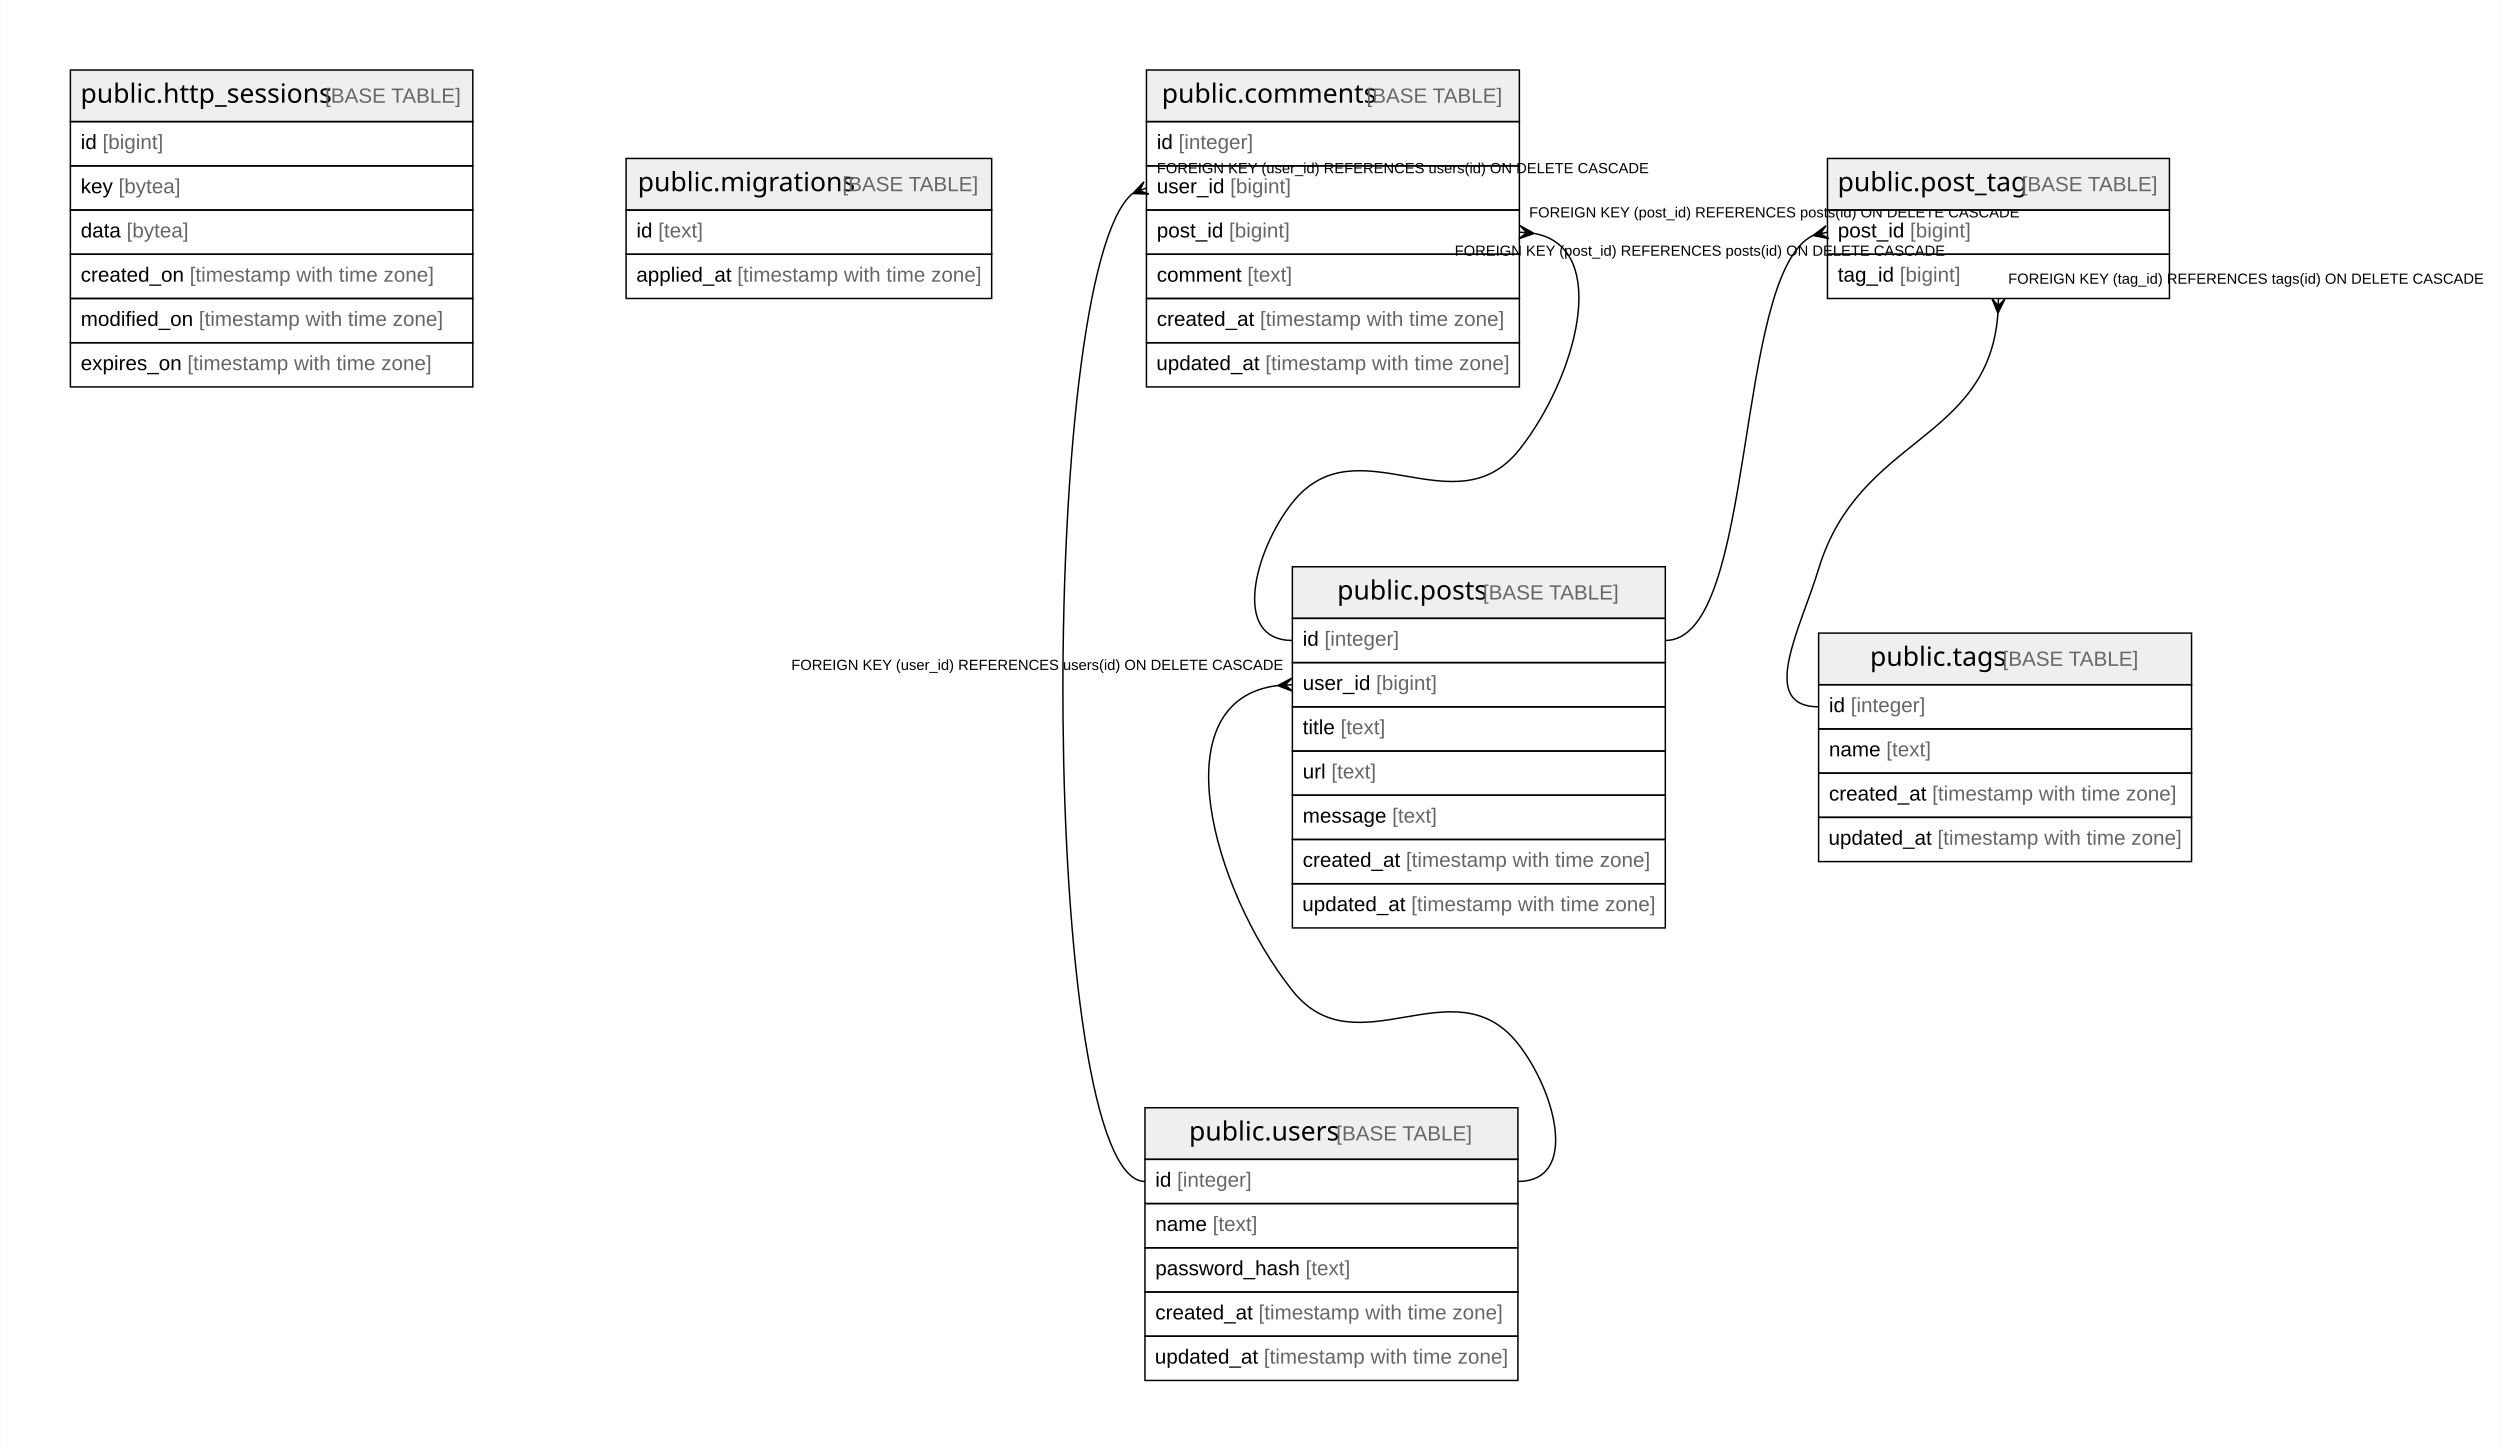
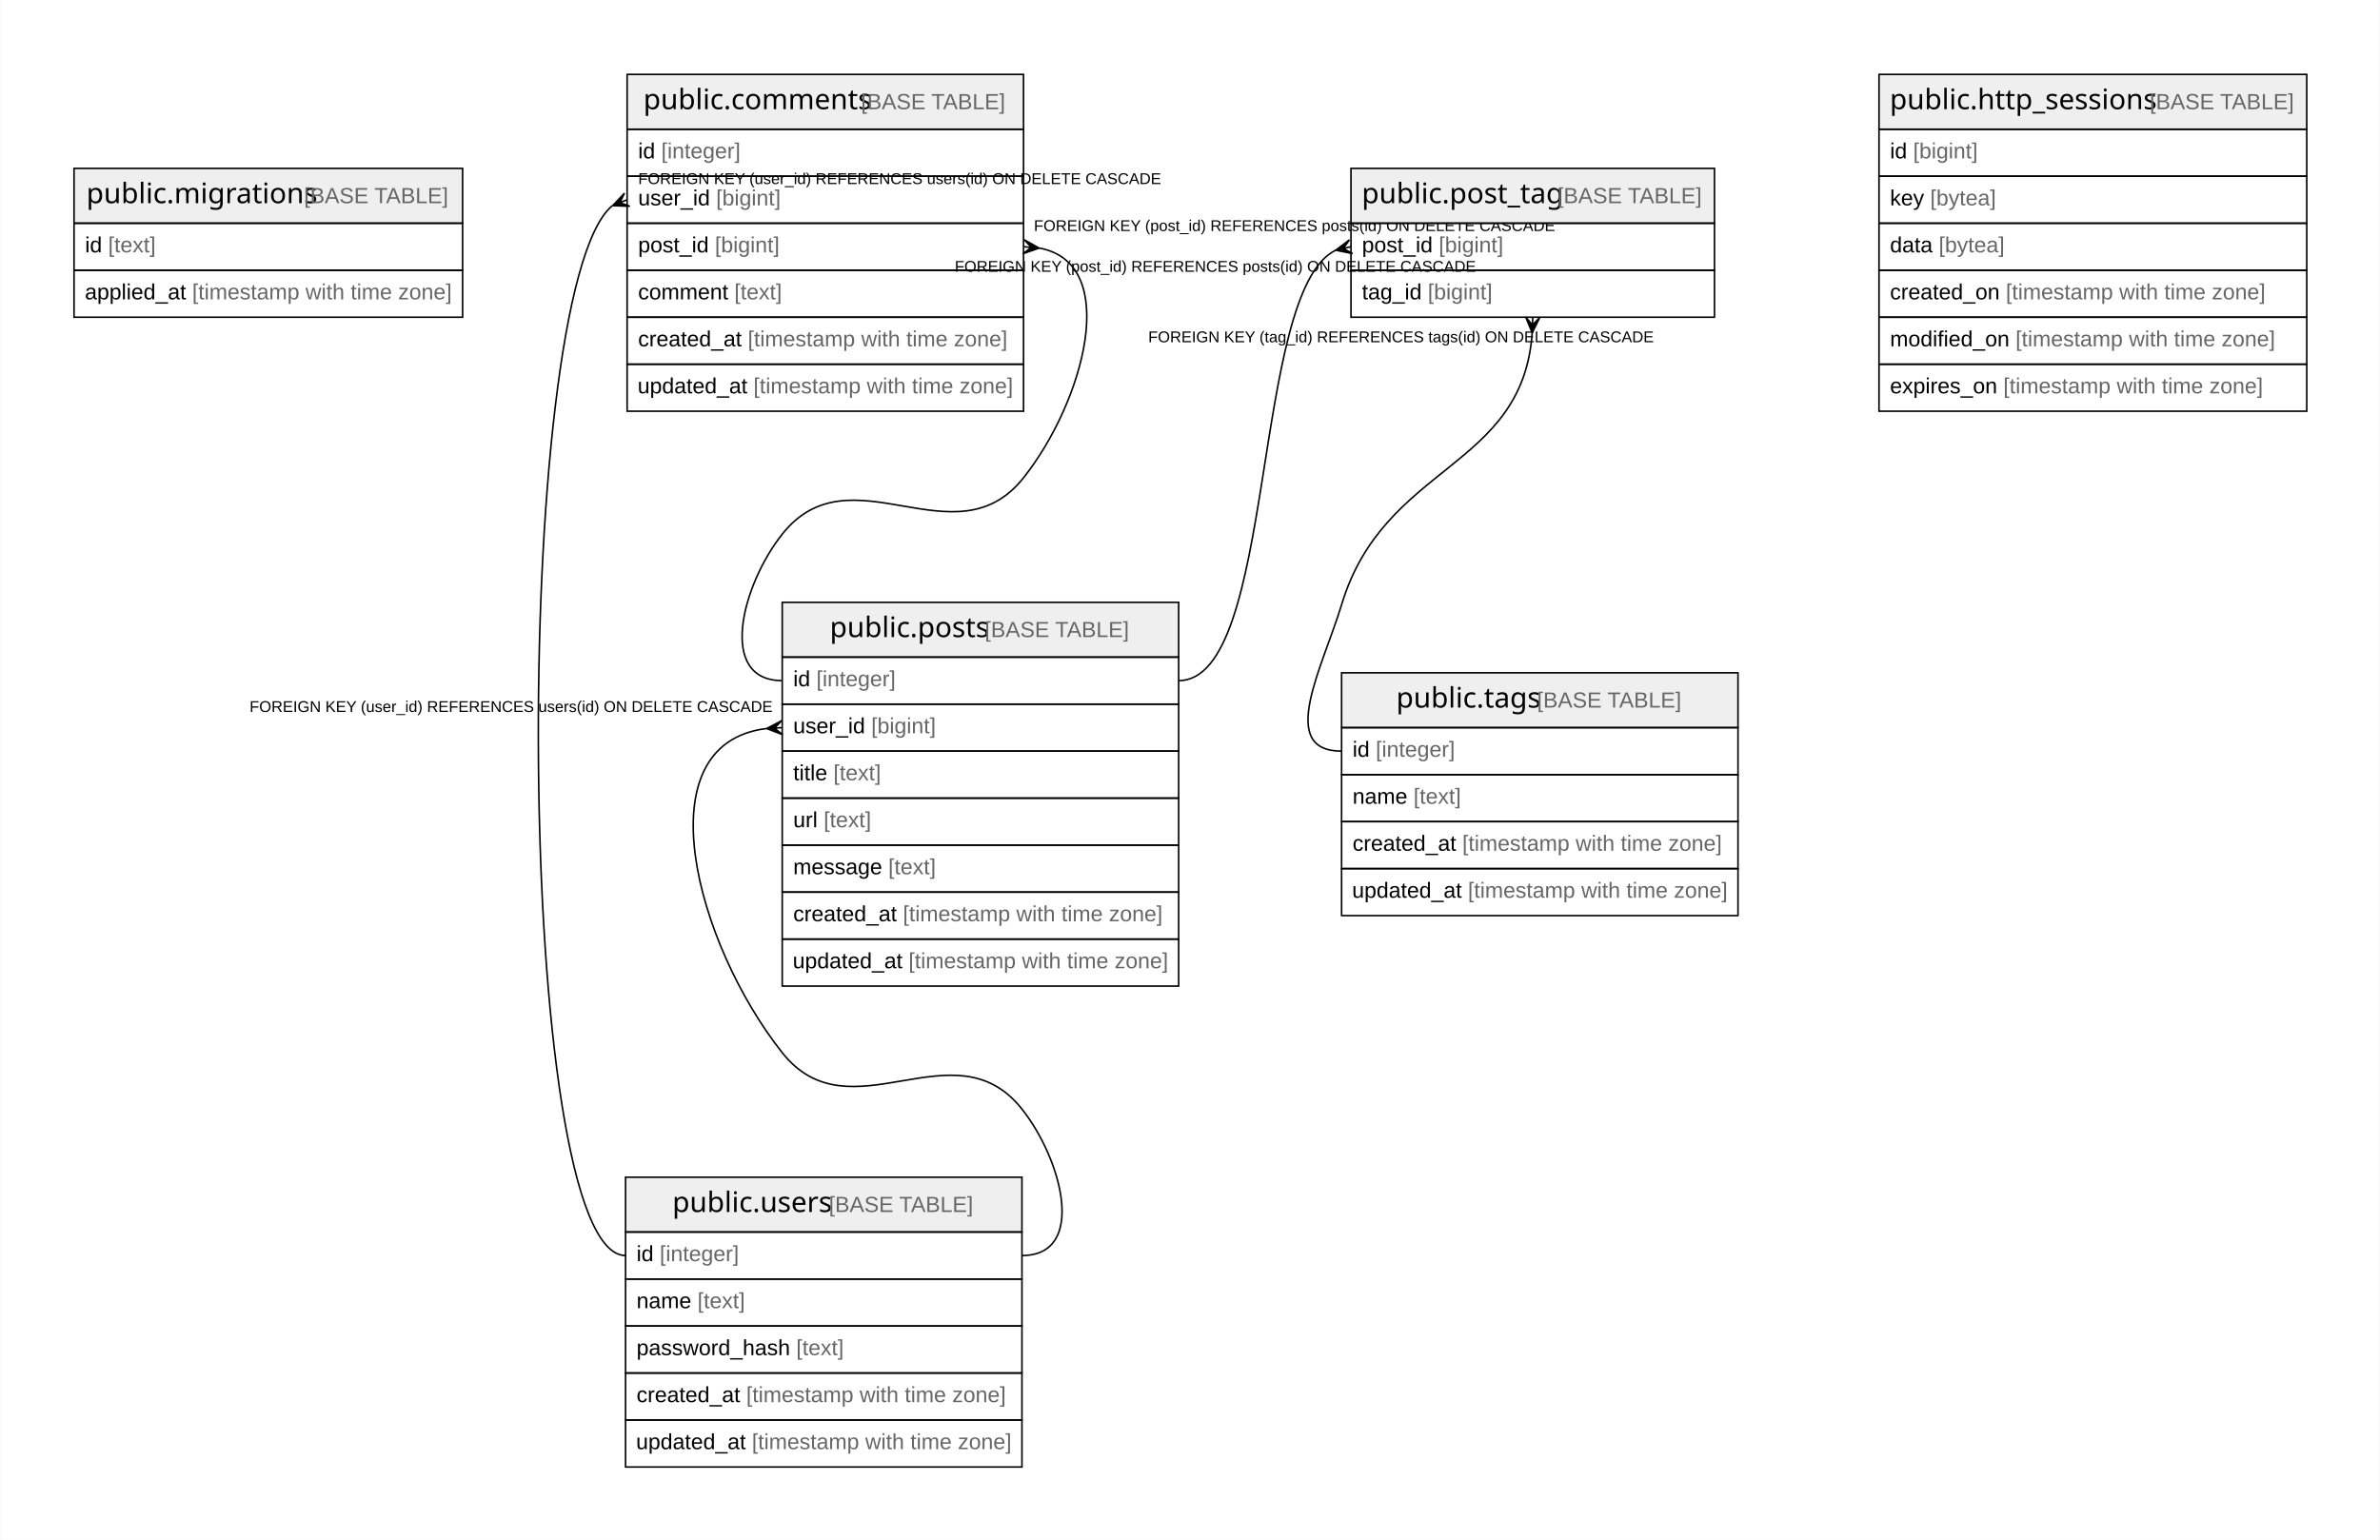
- <svg xmlns="http://www.w3.org/2000/svg" width="1696pt" height="983pt" viewBox="0.00 0.00 1695.50 983.00">
+ <svg xmlns="http://www.w3.org/2000/svg" width="1519pt" height="983pt" viewBox="0.00 0.00 1518.50 983.00">
  <g id="graph0" class="graph" transform="scale(1 1) rotate(0) translate(4 979)">
-     <polygon fill="#ffffff" stroke="transparent" points="-4,4 -4,-979 1691.5,-979 1691.5,4 -4,4" />
+     <polygon fill="#ffffff" stroke="transparent" points="-4,4 -4,-979 1514.5,-979 1514.5,4 -4,4" />
    <g id="node1" class="node">
-       <polygon fill="#efefef" stroke="transparent" points="43.5,-896.5 43.5,-931.5 316.5,-931.5 316.5,-896.5 43.5,-896.5" />
-       <polygon fill="none" stroke="#000000" points="43.5,-896.5 43.5,-931.5 316.5,-931.5 316.5,-896.5 43.5,-896.5" />
-       <text text-anchor="start" x="50.351" y="-909.3" font-family="Arial Bold" font-size="18.00" fill="#000000">public.http_sessions</text>
-       <text text-anchor="start" x="212.396" y="-909.3" font-family="Arial" font-size="14.00" fill="#000000"> </text>
-       <text text-anchor="start" x="216.286" y="-909.3" font-family="Arial" font-size="14.00" fill="#666666">[BASE TABLE]</text>
-       <polygon fill="none" stroke="#000000" points="43.5,-866.5 43.5,-896.5 316.5,-896.5 316.5,-866.5 43.5,-866.5" />
-       <text text-anchor="start" x="50.5" y="-877.9" font-family="Arial" font-size="14.00" fill="#000000">id </text>
-       <text text-anchor="start" x="65.28" y="-877.9" font-family="Arial" font-size="14.00" fill="#666666">[bigint]</text>
-       <polygon fill="none" stroke="#000000" points="43.5,-836.5 43.5,-866.5 316.5,-866.5 316.5,-836.5 43.5,-836.5" />
-       <text text-anchor="start" x="50.5" y="-847.9" font-family="Arial" font-size="14.00" fill="#000000">key </text>
-       <text text-anchor="start" x="76.173" y="-847.9" font-family="Arial" font-size="14.00" fill="#666666">[bytea]</text>
-       <polygon fill="none" stroke="#000000" points="43.5,-806.5 43.5,-836.5 316.5,-836.5 316.5,-806.5 43.5,-806.5" />
-       <text text-anchor="start" x="50.5" y="-817.9" font-family="Arial" font-size="14.00" fill="#000000">data </text>
-       <text text-anchor="start" x="81.629" y="-817.9" font-family="Arial" font-size="14.00" fill="#666666">[bytea]</text>
-       <polygon fill="none" stroke="#000000" points="43.5,-776.5 43.5,-806.5 316.5,-806.5 316.5,-776.5 43.5,-776.5" />
-       <text text-anchor="start" x="50.5" y="-787.9" font-family="Arial" font-size="14.00" fill="#000000">created_on </text>
-       <text text-anchor="start" x="124.42" y="-787.9" font-family="Arial" font-size="14.00" fill="#666666">[timestamp with time zone]</text>
-       <polygon fill="none" stroke="#000000" points="43.5,-746.5 43.5,-776.5 316.5,-776.5 316.5,-746.5 43.5,-746.5" />
-       <text text-anchor="start" x="50.5" y="-757.9" font-family="Arial" font-size="14.00" fill="#000000">modified_on </text>
-       <text text-anchor="start" x="130.633" y="-757.9" font-family="Arial" font-size="14.00" fill="#666666">[timestamp with time zone]</text>
-       <polygon fill="none" stroke="#000000" points="43.5,-716.5 43.5,-746.5 316.5,-746.5 316.5,-716.5 43.5,-716.5" />
-       <text text-anchor="start" x="50.5" y="-727.9" font-family="Arial" font-size="14.00" fill="#000000">expires_on </text>
-       <text text-anchor="start" x="122.853" y="-727.9" font-family="Arial" font-size="14.00" fill="#666666">[timestamp with time zone]</text>
+       <polygon fill="#efefef" stroke="transparent" points="43,-836.5 43,-871.5 291,-871.5 291,-836.5 43,-836.5" />
+       <polygon fill="none" stroke="#000000" points="43,-836.5 43,-871.5 291,-871.5 291,-836.5 43,-836.5" />
+       <text text-anchor="start" x="50.869" y="-849.3" font-family="Arial Bold" font-size="18.00" fill="#000000">public.migrations</text>
+       <text text-anchor="start" x="185.878" y="-849.3" font-family="Arial" font-size="14.00" fill="#000000"> </text>
+       <text text-anchor="start" x="189.768" y="-849.3" font-family="Arial" font-size="14.00" fill="#666666">[BASE TABLE]</text>
+       <polygon fill="none" stroke="#000000" points="43,-806.5 43,-836.5 291,-836.5 291,-806.5 43,-806.5" />
+       <text text-anchor="start" x="50" y="-817.9" font-family="Arial" font-size="14.00" fill="#000000">id </text>
+       <text text-anchor="start" x="64.78" y="-817.9" font-family="Arial" font-size="14.00" fill="#666666">[text]</text>
+       <polygon fill="none" stroke="#000000" points="43,-776.5 43,-806.5 291,-806.5 291,-776.5 43,-776.5" />
+       <text text-anchor="start" x="49.922" y="-787.9" font-family="Arial" font-size="14.00" fill="#000000">applied_at </text>
+       <text text-anchor="start" x="118.394" y="-787.9" font-family="Arial" font-size="14.00" fill="#666666">[timestamp with time zone]</text>
    </g>
    <g id="node2" class="node">
-       <polygon fill="#efefef" stroke="transparent" points="420.5,-836.5 420.5,-871.5 668.5,-871.5 668.5,-836.5 420.5,-836.5" />
-       <polygon fill="none" stroke="#000000" points="420.5,-836.5 420.5,-871.5 668.5,-871.5 668.5,-836.5 420.5,-836.5" />
-       <text text-anchor="start" x="428.369" y="-849.3" font-family="Arial Bold" font-size="18.00" fill="#000000">public.migrations</text>
-       <text text-anchor="start" x="563.378" y="-849.3" font-family="Arial" font-size="14.00" fill="#000000"> </text>
-       <text text-anchor="start" x="567.268" y="-849.3" font-family="Arial" font-size="14.00" fill="#666666">[BASE TABLE]</text>
-       <polygon fill="none" stroke="#000000" points="420.5,-806.5 420.5,-836.5 668.5,-836.5 668.5,-806.5 420.5,-806.5" />
-       <text text-anchor="start" x="427.5" y="-817.9" font-family="Arial" font-size="14.00" fill="#000000">id </text>
-       <text text-anchor="start" x="442.28" y="-817.9" font-family="Arial" font-size="14.00" fill="#666666">[text]</text>
-       <polygon fill="none" stroke="#000000" points="420.5,-776.5 420.5,-806.5 668.5,-806.5 668.5,-776.5 420.5,-776.5" />
-       <text text-anchor="start" x="427.421" y="-787.9" font-family="Arial" font-size="14.00" fill="#000000">applied_at </text>
-       <text text-anchor="start" x="495.894" y="-787.9" font-family="Arial" font-size="14.00" fill="#666666">[timestamp with time zone]</text>
+       <polygon fill="#efefef" stroke="transparent" points="395,-192.5 395,-227.5 648,-227.5 648,-192.5 395,-192.5" />
+       <polygon fill="none" stroke="#000000" points="395,-192.5 395,-227.5 648,-227.5 648,-192.5 395,-192.5" />
+       <text text-anchor="start" x="424.866" y="-205.3" font-family="Arial Bold" font-size="18.00" fill="#000000">public.users</text>
+       <text text-anchor="start" x="520.88" y="-205.3" font-family="Arial" font-size="14.00" fill="#000000"> </text>
+       <text text-anchor="start" x="524.771" y="-205.3" font-family="Arial" font-size="14.00" fill="#666666">[BASE TABLE]</text>
+       <polygon fill="none" stroke="#000000" points="395,-162.5 395,-192.5 648,-192.5 648,-162.5 395,-162.5" />
+       <text text-anchor="start" x="402" y="-173.9" font-family="Arial" font-size="14.00" fill="#000000">id </text>
+       <text text-anchor="start" x="416.78" y="-173.9" font-family="Arial" font-size="14.00" fill="#666666">[integer]</text>
+       <polygon fill="none" stroke="#000000" points="395,-132.5 395,-162.5 648,-162.5 648,-132.5 395,-132.5" />
+       <text text-anchor="start" x="402" y="-143.9" font-family="Arial" font-size="14.00" fill="#000000">name </text>
+       <text text-anchor="start" x="440.899" y="-143.9" font-family="Arial" font-size="14.00" fill="#666666">[text]</text>
+       <polygon fill="none" stroke="#000000" points="395,-102.5 395,-132.5 648,-132.5 648,-102.5 395,-102.5" />
+       <text text-anchor="start" x="402" y="-113.9" font-family="Arial" font-size="14.00" fill="#000000">password_hash </text>
+       <text text-anchor="start" x="503.919" y="-113.9" font-family="Arial" font-size="14.00" fill="#666666">[text]</text>
+       <polygon fill="none" stroke="#000000" points="395,-72.5 395,-102.5 648,-102.5 648,-72.5 395,-72.5" />
+       <text text-anchor="start" x="402" y="-83.9" font-family="Arial" font-size="14.00" fill="#000000">created_at </text>
+       <text text-anchor="start" x="472.028" y="-83.9" font-family="Arial" font-size="14.00" fill="#666666">[timestamp with time zone]</text>
+       <polygon fill="none" stroke="#000000" points="395,-42.5 395,-72.5 648,-72.5 648,-42.5 395,-42.5" />
+       <text text-anchor="start" x="401.692" y="-53.9" font-family="Arial" font-size="14.00" fill="#000000">updated_at </text>
+       <text text-anchor="start" x="475.624" y="-53.9" font-family="Arial" font-size="14.00" fill="#666666">[timestamp with time zone]</text>
    </g>
    <g id="node3" class="node">
-       <polygon fill="#efefef" stroke="transparent" points="772.5,-192.5 772.5,-227.5 1025.5,-227.5 1025.5,-192.5 772.5,-192.5" />
-       <polygon fill="none" stroke="#000000" points="772.5,-192.5 772.5,-227.5 1025.5,-227.5 1025.5,-192.5 772.5,-192.5" />
-       <text text-anchor="start" x="802.366" y="-205.3" font-family="Arial Bold" font-size="18.00" fill="#000000">public.users</text>
-       <text text-anchor="start" x="898.38" y="-205.3" font-family="Arial" font-size="14.00" fill="#000000"> </text>
-       <text text-anchor="start" x="902.271" y="-205.3" font-family="Arial" font-size="14.00" fill="#666666">[BASE TABLE]</text>
-       <polygon fill="none" stroke="#000000" points="772.5,-162.5 772.5,-192.5 1025.5,-192.5 1025.5,-162.5 772.5,-162.5" />
-       <text text-anchor="start" x="779.5" y="-173.9" font-family="Arial" font-size="14.00" fill="#000000">id </text>
-       <text text-anchor="start" x="794.28" y="-173.9" font-family="Arial" font-size="14.00" fill="#666666">[integer]</text>
-       <polygon fill="none" stroke="#000000" points="772.5,-132.5 772.5,-162.5 1025.5,-162.5 1025.5,-132.5 772.5,-132.5" />
-       <text text-anchor="start" x="779.5" y="-143.9" font-family="Arial" font-size="14.00" fill="#000000">name </text>
-       <text text-anchor="start" x="818.399" y="-143.9" font-family="Arial" font-size="14.00" fill="#666666">[text]</text>
-       <polygon fill="none" stroke="#000000" points="772.5,-102.5 772.5,-132.5 1025.5,-132.5 1025.5,-102.5 772.5,-102.5" />
-       <text text-anchor="start" x="779.5" y="-113.9" font-family="Arial" font-size="14.00" fill="#000000">password_hash </text>
-       <text text-anchor="start" x="881.419" y="-113.9" font-family="Arial" font-size="14.00" fill="#666666">[text]</text>
-       <polygon fill="none" stroke="#000000" points="772.5,-72.5 772.5,-102.5 1025.5,-102.5 1025.5,-72.5 772.5,-72.5" />
-       <text text-anchor="start" x="779.5" y="-83.9" font-family="Arial" font-size="14.00" fill="#000000">created_at </text>
-       <text text-anchor="start" x="849.528" y="-83.9" font-family="Arial" font-size="14.00" fill="#666666">[timestamp with time zone]</text>
-       <polygon fill="none" stroke="#000000" points="772.5,-42.5 772.5,-72.5 1025.5,-72.5 1025.5,-42.5 772.5,-42.5" />
-       <text text-anchor="start" x="779.192" y="-53.9" font-family="Arial" font-size="14.00" fill="#000000">updated_at </text>
-       <text text-anchor="start" x="853.124" y="-53.9" font-family="Arial" font-size="14.00" fill="#666666">[timestamp with time zone]</text>
+       <polygon fill="#efefef" stroke="transparent" points="495,-559.5 495,-594.5 748,-594.5 748,-559.5 495,-559.5" />
+       <polygon fill="none" stroke="#000000" points="495,-559.5 495,-594.5 748,-594.5 748,-559.5 495,-559.5" />
+       <text text-anchor="start" x="525.361" y="-572.3" font-family="Arial Bold" font-size="18.00" fill="#000000">public.posts</text>
+       <text text-anchor="start" x="620.385" y="-572.3" font-family="Arial" font-size="14.00" fill="#000000"> </text>
+       <text text-anchor="start" x="624.276" y="-572.3" font-family="Arial" font-size="14.00" fill="#666666">[BASE TABLE]</text>
+       <polygon fill="none" stroke="#000000" points="495,-529.5 495,-559.5 748,-559.5 748,-529.5 495,-529.5" />
+       <text text-anchor="start" x="502" y="-540.9" font-family="Arial" font-size="14.00" fill="#000000">id </text>
+       <text text-anchor="start" x="516.78" y="-540.9" font-family="Arial" font-size="14.00" fill="#666666">[integer]</text>
+       <polygon fill="none" stroke="#000000" points="495,-499.5 495,-529.5 748,-529.5 748,-499.5 495,-499.5" />
+       <text text-anchor="start" x="502" y="-510.9" font-family="Arial" font-size="14.00" fill="#000000">user_id </text>
+       <text text-anchor="start" x="551.788" y="-510.9" font-family="Arial" font-size="14.00" fill="#666666">[bigint]</text>
+       <polygon fill="none" stroke="#000000" points="495,-469.5 495,-499.5 748,-499.5 748,-469.5 495,-469.5" />
+       <text text-anchor="start" x="502" y="-480.9" font-family="Arial" font-size="14.00" fill="#000000">title </text>
+       <text text-anchor="start" x="527.668" y="-480.9" font-family="Arial" font-size="14.00" fill="#666666">[text]</text>
+       <polygon fill="none" stroke="#000000" points="495,-439.5 495,-469.5 748,-469.5 748,-439.5 495,-439.5" />
+       <text text-anchor="start" x="502" y="-450.9" font-family="Arial" font-size="14.00" fill="#000000">url </text>
+       <text text-anchor="start" x="521.44" y="-450.9" font-family="Arial" font-size="14.00" fill="#666666">[text]</text>
+       <polygon fill="none" stroke="#000000" points="495,-409.5 495,-439.5 748,-439.5 748,-409.5 495,-409.5" />
+       <text text-anchor="start" x="502" y="-420.9" font-family="Arial" font-size="14.00" fill="#000000">message </text>
+       <text text-anchor="start" x="562.682" y="-420.9" font-family="Arial" font-size="14.00" fill="#666666">[text]</text>
+       <polygon fill="none" stroke="#000000" points="495,-379.5 495,-409.5 748,-409.5 748,-379.5 495,-379.5" />
+       <text text-anchor="start" x="502" y="-390.9" font-family="Arial" font-size="14.00" fill="#000000">created_at </text>
+       <text text-anchor="start" x="572.028" y="-390.9" font-family="Arial" font-size="14.00" fill="#666666">[timestamp with time zone]</text>
+       <polygon fill="none" stroke="#000000" points="495,-349.5 495,-379.5 748,-379.5 748,-349.5 495,-349.5" />
+       <text text-anchor="start" x="501.692" y="-360.9" font-family="Arial" font-size="14.00" fill="#000000">updated_at </text>
+       <text text-anchor="start" x="575.624" y="-360.9" font-family="Arial" font-size="14.00" fill="#666666">[timestamp with time zone]</text>
+     </g>
+     <g id="edge1" class="edge">
+       <path fill="none" stroke="#000000" d="M484.769,-513.893C405.543,-504.033 439.979,-376.47 495,-307 538.372,-252.238 604.628,-325.762 648,-271 673.801,-238.424 689.556,-177.5 648,-177.5" />
+       <polygon fill="#000000" stroke="#000000" points="485.018,-513.908 494.733,-518.992 490.009,-514.204 495,-514.5 495,-514.5 495,-514.5 490.009,-514.204 495.267,-510.008 485.018,-513.908 485.018,-513.908" />
+       <text text-anchor="start" x="155.054" y="-524.5" font-family="Arial" font-size="10.00" fill="#000000">FOREIGN KEY (user_id) REFERENCES users(id) ON DELETE CASCADE</text>
    </g>
    <g id="node4" class="node">
-       <polygon fill="#efefef" stroke="transparent" points="872.5,-559.5 872.5,-594.5 1125.5,-594.5 1125.5,-559.5 872.5,-559.5" />
-       <polygon fill="none" stroke="#000000" points="872.5,-559.5 872.5,-594.5 1125.5,-594.5 1125.5,-559.5 872.5,-559.5" />
-       <text text-anchor="start" x="902.861" y="-572.3" font-family="Arial Bold" font-size="18.00" fill="#000000">public.posts</text>
-       <text text-anchor="start" x="997.885" y="-572.3" font-family="Arial" font-size="14.00" fill="#000000"> </text>
-       <text text-anchor="start" x="1001.776" y="-572.3" font-family="Arial" font-size="14.00" fill="#666666">[BASE TABLE]</text>
-       <polygon fill="none" stroke="#000000" points="872.5,-529.5 872.5,-559.5 1125.5,-559.5 1125.5,-529.5 872.5,-529.5" />
-       <text text-anchor="start" x="879.5" y="-540.9" font-family="Arial" font-size="14.00" fill="#000000">id </text>
-       <text text-anchor="start" x="894.28" y="-540.9" font-family="Arial" font-size="14.00" fill="#666666">[integer]</text>
-       <polygon fill="none" stroke="#000000" points="872.5,-499.5 872.5,-529.5 1125.5,-529.5 1125.5,-499.5 872.5,-499.5" />
-       <text text-anchor="start" x="879.5" y="-510.9" font-family="Arial" font-size="14.00" fill="#000000">user_id </text>
-       <text text-anchor="start" x="929.288" y="-510.9" font-family="Arial" font-size="14.00" fill="#666666">[bigint]</text>
-       <polygon fill="none" stroke="#000000" points="872.5,-469.5 872.5,-499.5 1125.5,-499.5 1125.5,-469.5 872.5,-469.5" />
-       <text text-anchor="start" x="879.5" y="-480.9" font-family="Arial" font-size="14.00" fill="#000000">title </text>
-       <text text-anchor="start" x="905.168" y="-480.9" font-family="Arial" font-size="14.00" fill="#666666">[text]</text>
-       <polygon fill="none" stroke="#000000" points="872.5,-439.5 872.5,-469.5 1125.5,-469.5 1125.5,-439.5 872.5,-439.5" />
-       <text text-anchor="start" x="879.5" y="-450.9" font-family="Arial" font-size="14.00" fill="#000000">url </text>
-       <text text-anchor="start" x="898.94" y="-450.9" font-family="Arial" font-size="14.00" fill="#666666">[text]</text>
-       <polygon fill="none" stroke="#000000" points="872.5,-409.5 872.5,-439.5 1125.5,-439.5 1125.5,-409.5 872.5,-409.5" />
-       <text text-anchor="start" x="879.5" y="-420.9" font-family="Arial" font-size="14.00" fill="#000000">message </text>
-       <text text-anchor="start" x="940.182" y="-420.9" font-family="Arial" font-size="14.00" fill="#666666">[text]</text>
-       <polygon fill="none" stroke="#000000" points="872.5,-379.5 872.5,-409.5 1125.5,-409.5 1125.5,-379.5 872.5,-379.5" />
-       <text text-anchor="start" x="879.5" y="-390.9" font-family="Arial" font-size="14.00" fill="#000000">created_at </text>
-       <text text-anchor="start" x="949.528" y="-390.9" font-family="Arial" font-size="14.00" fill="#666666">[timestamp with time zone]</text>
-       <polygon fill="none" stroke="#000000" points="872.5,-349.5 872.5,-379.5 1125.5,-379.5 1125.5,-349.5 872.5,-349.5" />
-       <text text-anchor="start" x="879.192" y="-360.9" font-family="Arial" font-size="14.00" fill="#000000">updated_at </text>
-       <text text-anchor="start" x="953.124" y="-360.9" font-family="Arial" font-size="14.00" fill="#666666">[timestamp with time zone]</text>
+       <polygon fill="#efefef" stroke="transparent" points="396,-896.5 396,-931.5 649,-931.5 649,-896.5 396,-896.5" />
+       <polygon fill="none" stroke="#000000" points="396,-896.5 396,-931.5 649,-931.5 649,-896.5 396,-896.5" />
+       <text text-anchor="start" x="406.366" y="-909.3" font-family="Arial Bold" font-size="18.00" fill="#000000">public.comments</text>
+       <text text-anchor="start" x="541.38" y="-909.3" font-family="Arial" font-size="14.00" fill="#000000"> </text>
+       <text text-anchor="start" x="545.271" y="-909.3" font-family="Arial" font-size="14.00" fill="#666666">[BASE TABLE]</text>
+       <polygon fill="none" stroke="#000000" points="396,-866.5 396,-896.5 649,-896.5 649,-866.5 396,-866.5" />
+       <text text-anchor="start" x="403" y="-877.9" font-family="Arial" font-size="14.00" fill="#000000">id </text>
+       <text text-anchor="start" x="417.78" y="-877.9" font-family="Arial" font-size="14.00" fill="#666666">[integer]</text>
+       <polygon fill="none" stroke="#000000" points="396,-836.5 396,-866.5 649,-866.5 649,-836.5 396,-836.5" />
+       <text text-anchor="start" x="403" y="-847.9" font-family="Arial" font-size="14.00" fill="#000000">user_id </text>
+       <text text-anchor="start" x="452.788" y="-847.9" font-family="Arial" font-size="14.00" fill="#666666">[bigint]</text>
+       <polygon fill="none" stroke="#000000" points="396,-806.5 396,-836.5 649,-836.5 649,-806.5 396,-806.5" />
+       <text text-anchor="start" x="403" y="-817.9" font-family="Arial" font-size="14.00" fill="#000000">post_id </text>
+       <text text-anchor="start" x="452.018" y="-817.9" font-family="Arial" font-size="14.00" fill="#666666">[bigint]</text>
+       <polygon fill="none" stroke="#000000" points="396,-776.5 396,-806.5 649,-806.5 649,-776.5 396,-776.5" />
+       <text text-anchor="start" x="403" y="-787.9" font-family="Arial" font-size="14.00" fill="#000000">comment </text>
+       <text text-anchor="start" x="464.45" y="-787.9" font-family="Arial" font-size="14.00" fill="#666666">[text]</text>
+       <polygon fill="none" stroke="#000000" points="396,-746.5 396,-776.5 649,-776.5 649,-746.5 396,-746.5" />
+       <text text-anchor="start" x="403" y="-757.9" font-family="Arial" font-size="14.00" fill="#000000">created_at </text>
+       <text text-anchor="start" x="473.028" y="-757.9" font-family="Arial" font-size="14.00" fill="#666666">[timestamp with time zone]</text>
+       <polygon fill="none" stroke="#000000" points="396,-716.5 396,-746.5 649,-746.5 649,-716.5 396,-716.5" />
+       <text text-anchor="start" x="402.692" y="-727.9" font-family="Arial" font-size="14.00" fill="#000000">updated_at </text>
+       <text text-anchor="start" x="476.624" y="-727.9" font-family="Arial" font-size="14.00" fill="#666666">[timestamp with time zone]</text>
    </g>
-     <g id="edge1" class="edge">
-       <path fill="none" stroke="#000000" d="M862.269,-513.893C783.043,-504.033 817.479,-376.47 872.5,-307 915.872,-252.238 982.128,-325.762 1025.5,-271 1051.301,-238.424 1067.056,-177.5 1025.5,-177.5" />
-       <polygon fill="#000000" stroke="#000000" points="862.518,-513.908 872.233,-518.992 867.509,-514.204 872.5,-514.5 872.5,-514.5 872.5,-514.5 867.509,-514.204 872.767,-510.008 862.518,-513.908 862.518,-513.908" />
-       <text text-anchor="start" x="532.553" y="-524.5" font-family="Arial" font-size="10.00" fill="#000000">FOREIGN KEY (user_id) REFERENCES users(id) ON DELETE CASCADE</text>
+     <g id="edge2" class="edge">
+       <path fill="none" stroke="#000000" d="M386.355,-847.542C321.174,-792.305 323.475,-177.5 395,-177.5" />
+       <polygon fill="#000000" stroke="#000000" points="386.749,-847.703 394.291,-855.663 391.374,-849.602 396,-851.5 396,-851.5 396,-851.5 391.374,-849.602 397.709,-847.337 386.749,-847.703 386.749,-847.703" />
+       <text text-anchor="start" x="403.053" y="-861.5" font-family="Arial" font-size="10.00" fill="#000000">FOREIGN KEY (user_id) REFERENCES users(id) ON DELETE CASCADE</text>
+     </g>
+     <g id="edge3" class="edge">
+       <path fill="none" stroke="#000000" d="M659.283,-820.6C711.693,-810.753 687.431,-722.451 649,-674 605.319,-618.931 538.681,-693.069 495,-638 469.176,-605.443 453.444,-544.5 495,-544.5" />
+       <polygon fill="#000000" stroke="#000000" points="658.962,-820.628 648.608,-817.017 653.981,-821.064 649,-821.5 649,-821.5 649,-821.5 653.981,-821.064 649.392,-825.983 658.962,-820.628 658.962,-820.628" />
+       <text text-anchor="start" x="655.604" y="-831.5" font-family="Arial" font-size="10.00" fill="#000000">FOREIGN KEY (post_id) REFERENCES posts(id) ON DELETE CASCADE</text>
    </g>
    <g id="node5" class="node">
-       <polygon fill="#efefef" stroke="transparent" points="773.5,-896.5 773.5,-931.5 1026.5,-931.5 1026.5,-896.5 773.5,-896.5" />
-       <polygon fill="none" stroke="#000000" points="773.5,-896.5 773.5,-931.5 1026.5,-931.5 1026.5,-896.5 773.5,-896.5" />
-       <text text-anchor="start" x="783.866" y="-909.3" font-family="Arial Bold" font-size="18.00" fill="#000000">public.comments</text>
-       <text text-anchor="start" x="918.88" y="-909.3" font-family="Arial" font-size="14.00" fill="#000000"> </text>
-       <text text-anchor="start" x="922.771" y="-909.3" font-family="Arial" font-size="14.00" fill="#666666">[BASE TABLE]</text>
-       <polygon fill="none" stroke="#000000" points="773.5,-866.5 773.5,-896.5 1026.5,-896.5 1026.5,-866.5 773.5,-866.5" />
-       <text text-anchor="start" x="780.5" y="-877.9" font-family="Arial" font-size="14.00" fill="#000000">id </text>
-       <text text-anchor="start" x="795.28" y="-877.9" font-family="Arial" font-size="14.00" fill="#666666">[integer]</text>
-       <polygon fill="none" stroke="#000000" points="773.5,-836.5 773.5,-866.5 1026.5,-866.5 1026.5,-836.5 773.5,-836.5" />
-       <text text-anchor="start" x="780.5" y="-847.9" font-family="Arial" font-size="14.00" fill="#000000">user_id </text>
-       <text text-anchor="start" x="830.288" y="-847.9" font-family="Arial" font-size="14.00" fill="#666666">[bigint]</text>
-       <polygon fill="none" stroke="#000000" points="773.5,-806.5 773.5,-836.5 1026.5,-836.5 1026.5,-806.5 773.5,-806.5" />
-       <text text-anchor="start" x="780.5" y="-817.9" font-family="Arial" font-size="14.00" fill="#000000">post_id </text>
-       <text text-anchor="start" x="829.518" y="-817.9" font-family="Arial" font-size="14.00" fill="#666666">[bigint]</text>
-       <polygon fill="none" stroke="#000000" points="773.5,-776.5 773.5,-806.5 1026.5,-806.5 1026.5,-776.5 773.5,-776.5" />
-       <text text-anchor="start" x="780.5" y="-787.9" font-family="Arial" font-size="14.00" fill="#000000">comment </text>
-       <text text-anchor="start" x="841.95" y="-787.9" font-family="Arial" font-size="14.00" fill="#666666">[text]</text>
-       <polygon fill="none" stroke="#000000" points="773.5,-746.5 773.5,-776.5 1026.5,-776.5 1026.5,-746.5 773.5,-746.5" />
-       <text text-anchor="start" x="780.5" y="-757.9" font-family="Arial" font-size="14.00" fill="#000000">created_at </text>
-       <text text-anchor="start" x="850.528" y="-757.9" font-family="Arial" font-size="14.00" fill="#666666">[timestamp with time zone]</text>
-       <polygon fill="none" stroke="#000000" points="773.5,-716.5 773.5,-746.5 1026.5,-746.5 1026.5,-716.5 773.5,-716.5" />
-       <text text-anchor="start" x="780.192" y="-727.9" font-family="Arial" font-size="14.00" fill="#000000">updated_at </text>
-       <text text-anchor="start" x="854.124" y="-727.9" font-family="Arial" font-size="14.00" fill="#666666">[timestamp with time zone]</text>
-     </g>
-     <g id="edge2" class="edge">
-       <path fill="none" stroke="#000000" d="M763.855,-847.542C698.674,-792.305 700.975,-177.5 772.5,-177.5" />
-       <polygon fill="#000000" stroke="#000000" points="764.249,-847.703 771.792,-855.663 768.874,-849.602 773.5,-851.5 773.5,-851.5 773.5,-851.5 768.874,-849.602 775.208,-847.337 764.249,-847.703 764.249,-847.703" />
-       <text text-anchor="start" x="780.553" y="-861.5" font-family="Arial" font-size="10.00" fill="#000000">FOREIGN KEY (user_id) REFERENCES users(id) ON DELETE CASCADE</text>
-     </g>
-     <g id="edge3" class="edge">
-       <path fill="none" stroke="#000000" d="M1036.783,-820.6C1089.193,-810.753 1064.931,-722.451 1026.5,-674 982.819,-618.931 916.181,-693.069 872.5,-638 846.676,-605.443 830.944,-544.5 872.5,-544.5" />
-       <polygon fill="#000000" stroke="#000000" points="1036.462,-820.628 1026.108,-817.017 1031.481,-821.064 1026.5,-821.5 1026.5,-821.5 1026.5,-821.5 1031.481,-821.064 1026.892,-825.983 1036.462,-820.628 1036.462,-820.628" />
-       <text text-anchor="start" x="1033.103" y="-831.5" font-family="Arial" font-size="10.00" fill="#000000">FOREIGN KEY (post_id) REFERENCES posts(id) ON DELETE CASCADE</text>
+       <polygon fill="#efefef" stroke="transparent" points="852,-514.5 852,-549.5 1105,-549.5 1105,-514.5 852,-514.5" />
+       <polygon fill="none" stroke="#000000" points="852,-514.5 852,-549.5 1105,-549.5 1105,-514.5 852,-514.5" />
+       <text text-anchor="start" x="886.861" y="-527.3" font-family="Arial Bold" font-size="18.00" fill="#000000">public.tags</text>
+       <text text-anchor="start" x="972.885" y="-527.3" font-family="Arial" font-size="14.00" fill="#000000"> </text>
+       <text text-anchor="start" x="976.776" y="-527.3" font-family="Arial" font-size="14.00" fill="#666666">[BASE TABLE]</text>
+       <polygon fill="none" stroke="#000000" points="852,-484.5 852,-514.5 1105,-514.5 1105,-484.5 852,-484.5" />
+       <text text-anchor="start" x="859" y="-495.9" font-family="Arial" font-size="14.00" fill="#000000">id </text>
+       <text text-anchor="start" x="873.78" y="-495.9" font-family="Arial" font-size="14.00" fill="#666666">[integer]</text>
+       <polygon fill="none" stroke="#000000" points="852,-454.5 852,-484.5 1105,-484.5 1105,-454.5 852,-454.5" />
+       <text text-anchor="start" x="859" y="-465.9" font-family="Arial" font-size="14.00" fill="#000000">name </text>
+       <text text-anchor="start" x="897.899" y="-465.9" font-family="Arial" font-size="14.00" fill="#666666">[text]</text>
+       <polygon fill="none" stroke="#000000" points="852,-424.5 852,-454.5 1105,-454.5 1105,-424.5 852,-424.5" />
+       <text text-anchor="start" x="859" y="-435.9" font-family="Arial" font-size="14.00" fill="#000000">created_at </text>
+       <text text-anchor="start" x="929.028" y="-435.9" font-family="Arial" font-size="14.00" fill="#666666">[timestamp with time zone]</text>
+       <polygon fill="none" stroke="#000000" points="852,-394.5 852,-424.5 1105,-424.5 1105,-394.5 852,-394.5" />
+       <text text-anchor="start" x="858.692" y="-405.9" font-family="Arial" font-size="14.00" fill="#000000">updated_at </text>
+       <text text-anchor="start" x="932.624" y="-405.9" font-family="Arial" font-size="14.00" fill="#666666">[timestamp with time zone]</text>
    </g>
    <g id="node6" class="node">
-       <polygon fill="#efefef" stroke="transparent" points="1229.5,-514.5 1229.5,-549.5 1482.5,-549.5 1482.5,-514.5 1229.5,-514.5" />
-       <polygon fill="none" stroke="#000000" points="1229.5,-514.5 1229.5,-549.5 1482.5,-549.5 1482.5,-514.5 1229.5,-514.5" />
-       <text text-anchor="start" x="1264.361" y="-527.3" font-family="Arial Bold" font-size="18.00" fill="#000000">public.tags</text>
-       <text text-anchor="start" x="1350.385" y="-527.3" font-family="Arial" font-size="14.00" fill="#000000"> </text>
-       <text text-anchor="start" x="1354.276" y="-527.3" font-family="Arial" font-size="14.00" fill="#666666">[BASE TABLE]</text>
-       <polygon fill="none" stroke="#000000" points="1229.5,-484.5 1229.5,-514.5 1482.5,-514.5 1482.5,-484.5 1229.5,-484.5" />
-       <text text-anchor="start" x="1236.5" y="-495.9" font-family="Arial" font-size="14.00" fill="#000000">id </text>
-       <text text-anchor="start" x="1251.28" y="-495.9" font-family="Arial" font-size="14.00" fill="#666666">[integer]</text>
-       <polygon fill="none" stroke="#000000" points="1229.5,-454.5 1229.5,-484.5 1482.5,-484.5 1482.5,-454.5 1229.5,-454.5" />
-       <text text-anchor="start" x="1236.5" y="-465.9" font-family="Arial" font-size="14.00" fill="#000000">name </text>
-       <text text-anchor="start" x="1275.399" y="-465.9" font-family="Arial" font-size="14.00" fill="#666666">[text]</text>
-       <polygon fill="none" stroke="#000000" points="1229.5,-424.5 1229.5,-454.5 1482.5,-454.5 1482.5,-424.5 1229.5,-424.5" />
-       <text text-anchor="start" x="1236.5" y="-435.9" font-family="Arial" font-size="14.00" fill="#000000">created_at </text>
-       <text text-anchor="start" x="1306.528" y="-435.9" font-family="Arial" font-size="14.00" fill="#666666">[timestamp with time zone]</text>
-       <polygon fill="none" stroke="#000000" points="1229.5,-394.5 1229.5,-424.5 1482.5,-424.5 1482.5,-394.5 1229.5,-394.5" />
-       <text text-anchor="start" x="1236.191" y="-405.9" font-family="Arial" font-size="14.00" fill="#000000">updated_at </text>
-       <text text-anchor="start" x="1310.124" y="-405.9" font-family="Arial" font-size="14.00" fill="#666666">[timestamp with time zone]</text>
+       <polygon fill="#efefef" stroke="transparent" points="858,-836.5 858,-871.5 1090,-871.5 1090,-836.5 858,-836.5" />
+       <polygon fill="none" stroke="#000000" points="858,-836.5 858,-871.5 1090,-871.5 1090,-836.5 858,-836.5" />
+       <text text-anchor="start" x="864.851" y="-849.3" font-family="Arial Bold" font-size="18.00" fill="#000000">public.post_tag</text>
+       <text text-anchor="start" x="985.895" y="-849.3" font-family="Arial" font-size="14.00" fill="#000000"> </text>
+       <text text-anchor="start" x="989.786" y="-849.3" font-family="Arial" font-size="14.00" fill="#666666">[BASE TABLE]</text>
+       <polygon fill="none" stroke="#000000" points="858,-806.5 858,-836.5 1090,-836.5 1090,-806.5 858,-806.5" />
+       <text text-anchor="start" x="865" y="-817.9" font-family="Arial" font-size="14.00" fill="#000000">post_id </text>
+       <text text-anchor="start" x="914.018" y="-817.9" font-family="Arial" font-size="14.00" fill="#666666">[bigint]</text>
+       <polygon fill="none" stroke="#000000" points="858,-776.5 858,-806.5 1090,-806.5 1090,-776.5 858,-776.5" />
+       <text text-anchor="start" x="865" y="-787.9" font-family="Arial" font-size="14.00" fill="#000000">tag_id </text>
+       <text text-anchor="start" x="907.018" y="-787.9" font-family="Arial" font-size="14.00" fill="#666666">[bigint]</text>
+     </g>
+     <g id="edge4" class="edge">
+       <path fill="none" stroke="#000000" d="M848.236,-819.27C793.891,-793.056 810.739,-544.5 748,-544.5" />
+       <polygon fill="#000000" stroke="#000000" points="848.251,-819.274 856.998,-825.887 853.125,-820.387 858,-821.5 858,-821.5 858,-821.5 853.125,-820.387 859.002,-817.113 848.251,-819.274 848.251,-819.274" />
+       <text text-anchor="start" x="605.104" y="-805.5" font-family="Arial" font-size="10.00" fill="#000000">FOREIGN KEY (post_id) REFERENCES posts(id) ON DELETE CASCADE</text>
+     </g>
+     <g id="edge5" class="edge">
+       <path fill="none" stroke="#000000" d="M973.641,-766.29C967.316,-679.023 879.298,-683.364 852,-593 839.983,-553.22 810.444,-499.5 852,-499.5" />
+       <polygon fill="#000000" stroke="#000000" points="973.648,-766.506 969.503,-776.658 973.824,-771.503 974,-776.5 974,-776.5 974,-776.5 973.824,-771.503 978.497,-776.342 973.648,-766.506 973.648,-766.506" />
+       <text text-anchor="start" x="728.604" y="-760.5" font-family="Arial" font-size="10.00" fill="#000000">FOREIGN KEY (tag_id) REFERENCES tags(id) ON DELETE CASCADE</text>
    </g>
    <g id="node7" class="node">
-       <polygon fill="#efefef" stroke="transparent" points="1235.5,-836.5 1235.5,-871.5 1467.5,-871.5 1467.5,-836.5 1235.5,-836.5" />
-       <polygon fill="none" stroke="#000000" points="1235.5,-836.5 1235.5,-871.5 1467.5,-871.5 1467.5,-836.5 1235.5,-836.5" />
-       <text text-anchor="start" x="1242.351" y="-849.3" font-family="Arial Bold" font-size="18.00" fill="#000000">public.post_tag</text>
-       <text text-anchor="start" x="1363.395" y="-849.3" font-family="Arial" font-size="14.00" fill="#000000"> </text>
-       <text text-anchor="start" x="1367.286" y="-849.3" font-family="Arial" font-size="14.00" fill="#666666">[BASE TABLE]</text>
-       <polygon fill="none" stroke="#000000" points="1235.5,-806.5 1235.5,-836.5 1467.5,-836.5 1467.5,-806.5 1235.5,-806.5" />
-       <text text-anchor="start" x="1242.5" y="-817.9" font-family="Arial" font-size="14.00" fill="#000000">post_id </text>
-       <text text-anchor="start" x="1291.518" y="-817.9" font-family="Arial" font-size="14.00" fill="#666666">[bigint]</text>
-       <polygon fill="none" stroke="#000000" points="1235.5,-776.5 1235.5,-806.5 1467.5,-806.5 1467.5,-776.5 1235.5,-776.5" />
-       <text text-anchor="start" x="1242.5" y="-787.9" font-family="Arial" font-size="14.00" fill="#000000">tag_id </text>
-       <text text-anchor="start" x="1284.518" y="-787.9" font-family="Arial" font-size="14.00" fill="#666666">[bigint]</text>
-     </g>
-     <g id="edge4" class="edge">
-       <path fill="none" stroke="#000000" d="M1225.736,-819.27C1171.391,-793.056 1188.239,-544.5 1125.5,-544.5" />
-       <polygon fill="#000000" stroke="#000000" points="1225.751,-819.274 1234.498,-825.887 1230.626,-820.387 1235.5,-821.5 1235.5,-821.5 1235.5,-821.5 1230.626,-820.387 1236.502,-817.113 1225.751,-819.274 1225.751,-819.274" />
-       <text text-anchor="start" x="982.604" y="-805.5" font-family="Arial" font-size="10.00" fill="#000000">FOREIGN KEY (post_id) REFERENCES posts(id) ON DELETE CASCADE</text>
-     </g>
-     <g id="edge5" class="edge">
-       <path fill="none" stroke="#000000" d="M1351.141,-766.29C1344.816,-679.023 1256.798,-683.364 1229.5,-593 1217.483,-553.22 1187.944,-499.5 1229.5,-499.5" />
-       <polygon fill="#000000" stroke="#000000" points="1351.148,-766.506 1347.003,-776.658 1351.324,-771.503 1351.5,-776.5 1351.5,-776.5 1351.5,-776.5 1351.324,-771.503 1355.997,-776.342 1351.148,-766.506 1351.148,-766.506" />
-       <text text-anchor="start" x="1358.103" y="-786.5" font-family="Arial" font-size="10.00" fill="#000000">FOREIGN KEY (tag_id) REFERENCES tags(id) ON DELETE CASCADE</text>
+       <polygon fill="#efefef" stroke="transparent" points="1195,-896.5 1195,-931.5 1468,-931.5 1468,-896.5 1195,-896.5" />
+       <polygon fill="none" stroke="#000000" points="1195,-896.5 1195,-931.5 1468,-931.5 1468,-896.5 1195,-896.5" />
+       <text text-anchor="start" x="1201.851" y="-909.3" font-family="Arial Bold" font-size="18.00" fill="#000000">public.http_sessions</text>
+       <text text-anchor="start" x="1363.896" y="-909.3" font-family="Arial" font-size="14.00" fill="#000000"> </text>
+       <text text-anchor="start" x="1367.786" y="-909.3" font-family="Arial" font-size="14.00" fill="#666666">[BASE TABLE]</text>
+       <polygon fill="none" stroke="#000000" points="1195,-866.5 1195,-896.5 1468,-896.5 1468,-866.5 1195,-866.5" />
+       <text text-anchor="start" x="1202" y="-877.9" font-family="Arial" font-size="14.00" fill="#000000">id </text>
+       <text text-anchor="start" x="1216.78" y="-877.9" font-family="Arial" font-size="14.00" fill="#666666">[bigint]</text>
+       <polygon fill="none" stroke="#000000" points="1195,-836.5 1195,-866.5 1468,-866.5 1468,-836.5 1195,-836.5" />
+       <text text-anchor="start" x="1202" y="-847.9" font-family="Arial" font-size="14.00" fill="#000000">key </text>
+       <text text-anchor="start" x="1227.673" y="-847.9" font-family="Arial" font-size="14.00" fill="#666666">[bytea]</text>
+       <polygon fill="none" stroke="#000000" points="1195,-806.5 1195,-836.5 1468,-836.5 1468,-806.5 1195,-806.5" />
+       <text text-anchor="start" x="1202" y="-817.9" font-family="Arial" font-size="14.00" fill="#000000">data </text>
+       <text text-anchor="start" x="1233.129" y="-817.9" font-family="Arial" font-size="14.00" fill="#666666">[bytea]</text>
+       <polygon fill="none" stroke="#000000" points="1195,-776.5 1195,-806.5 1468,-806.5 1468,-776.5 1195,-776.5" />
+       <text text-anchor="start" x="1202" y="-787.9" font-family="Arial" font-size="14.00" fill="#000000">created_on </text>
+       <text text-anchor="start" x="1275.92" y="-787.9" font-family="Arial" font-size="14.00" fill="#666666">[timestamp with time zone]</text>
+       <polygon fill="none" stroke="#000000" points="1195,-746.5 1195,-776.5 1468,-776.5 1468,-746.5 1195,-746.5" />
+       <text text-anchor="start" x="1202" y="-757.9" font-family="Arial" font-size="14.00" fill="#000000">modified_on </text>
+       <text text-anchor="start" x="1282.133" y="-757.9" font-family="Arial" font-size="14.00" fill="#666666">[timestamp with time zone]</text>
+       <polygon fill="none" stroke="#000000" points="1195,-716.5 1195,-746.5 1468,-746.5 1468,-716.5 1195,-716.5" />
+       <text text-anchor="start" x="1202" y="-727.9" font-family="Arial" font-size="14.00" fill="#000000">expires_on </text>
+       <text text-anchor="start" x="1274.353" y="-727.9" font-family="Arial" font-size="14.00" fill="#666666">[timestamp with time zone]</text>
    </g>
  </g>
</svg>
